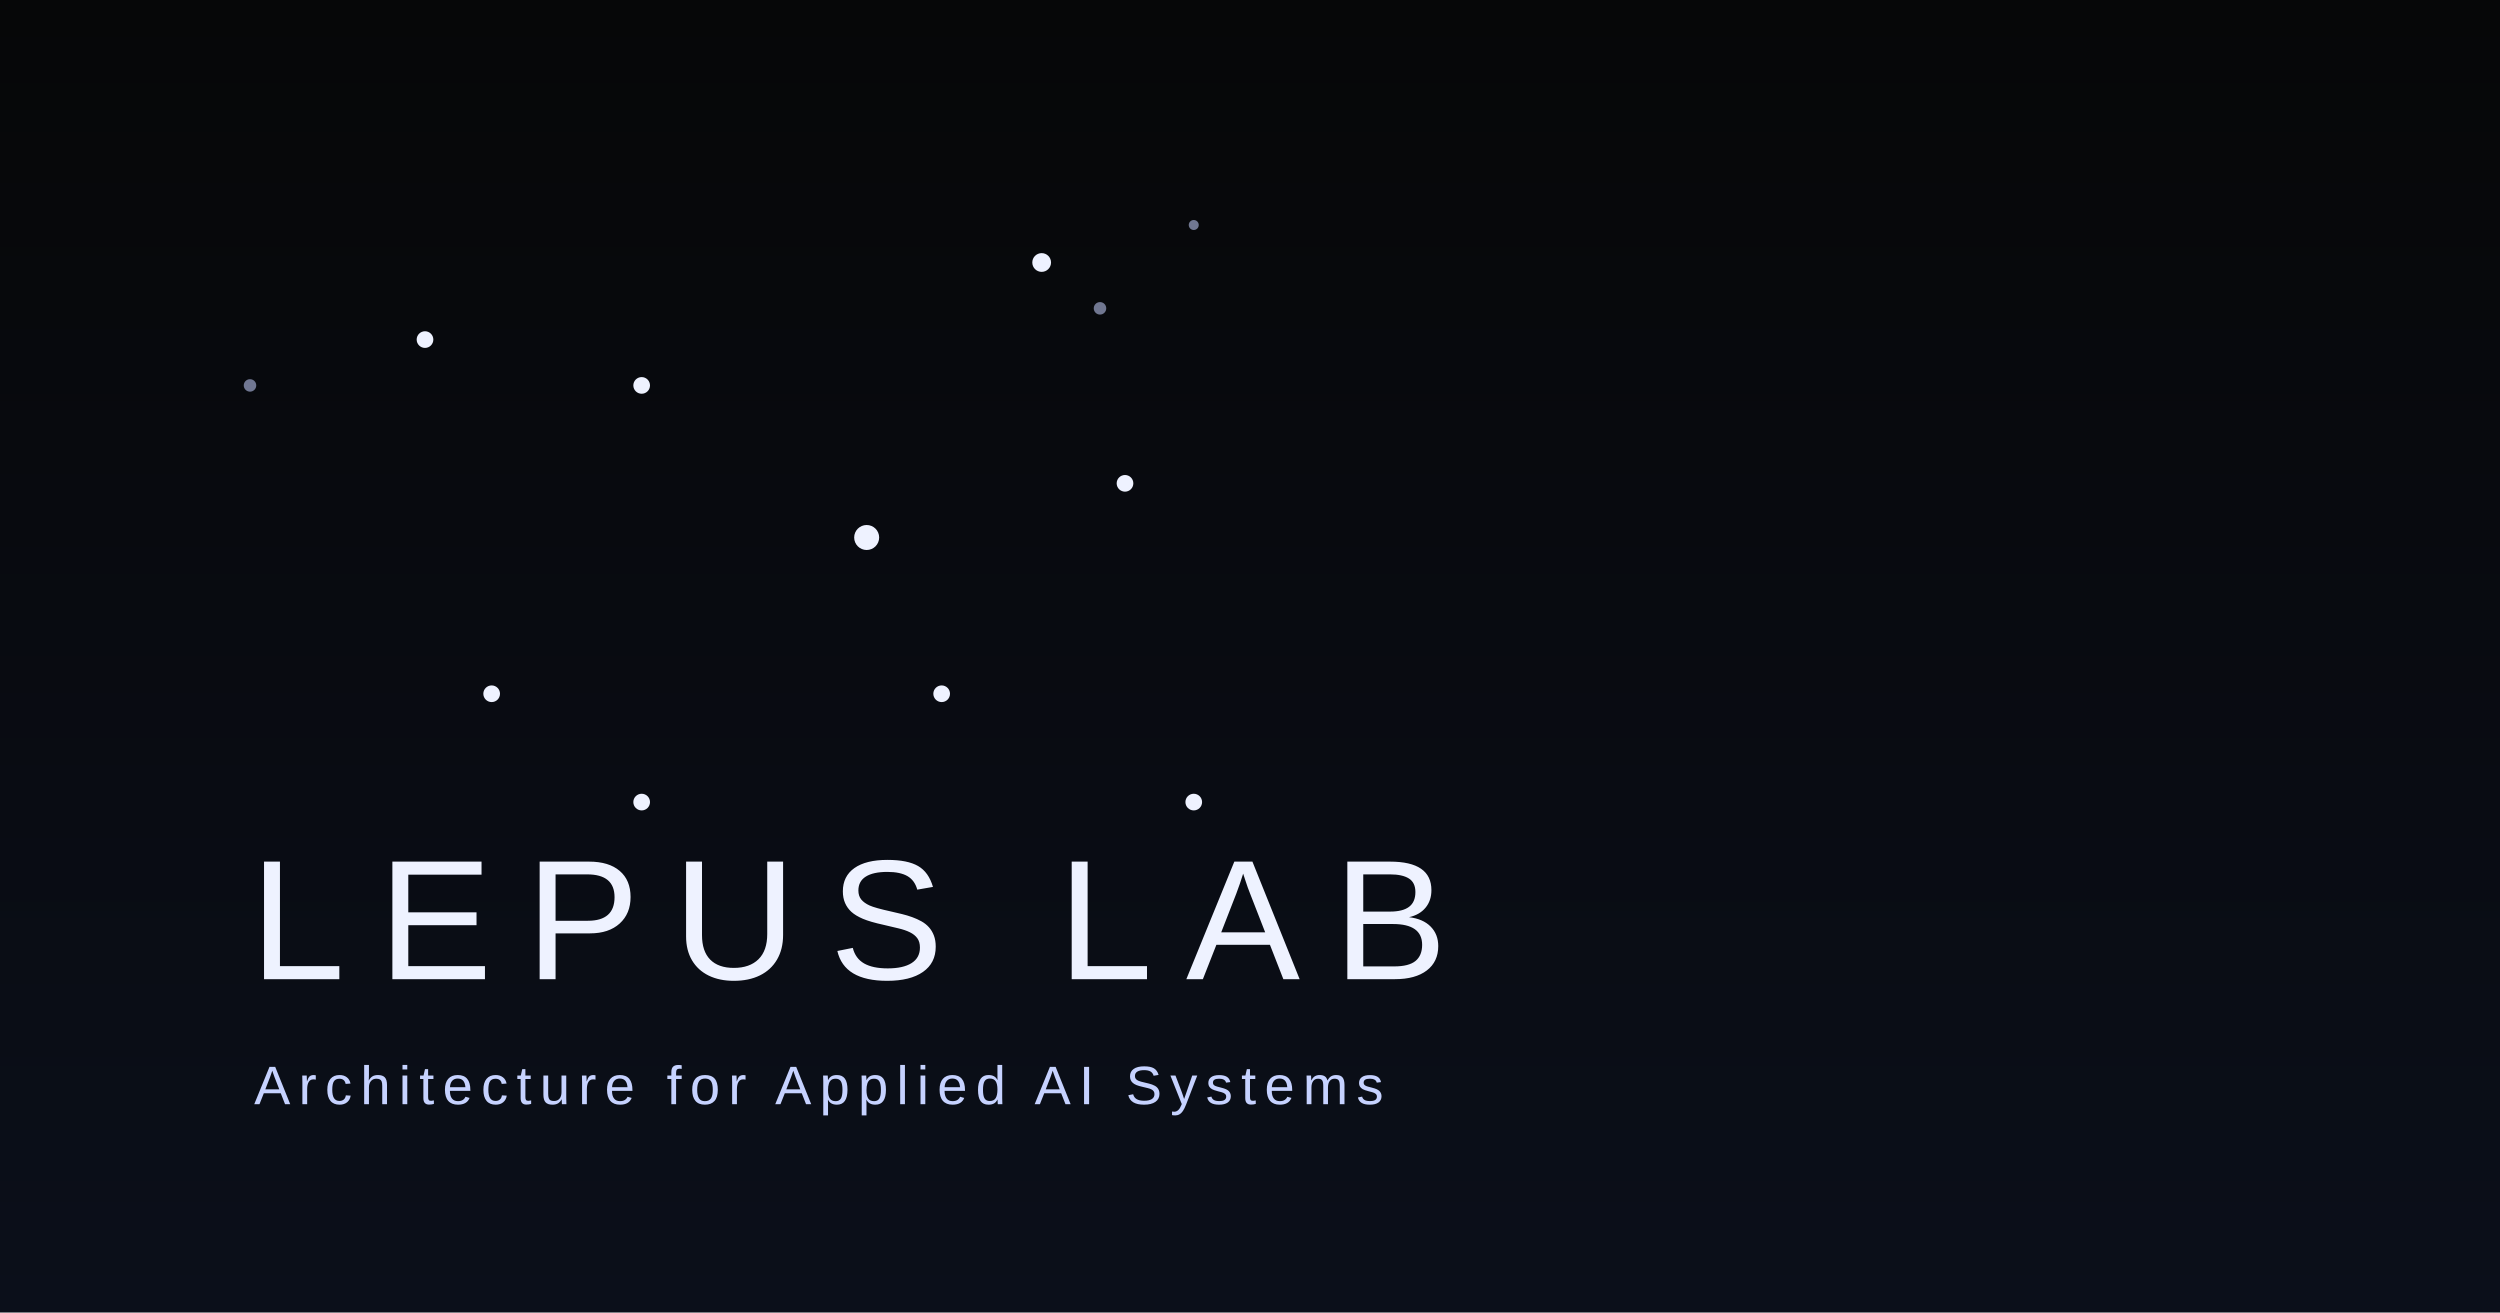
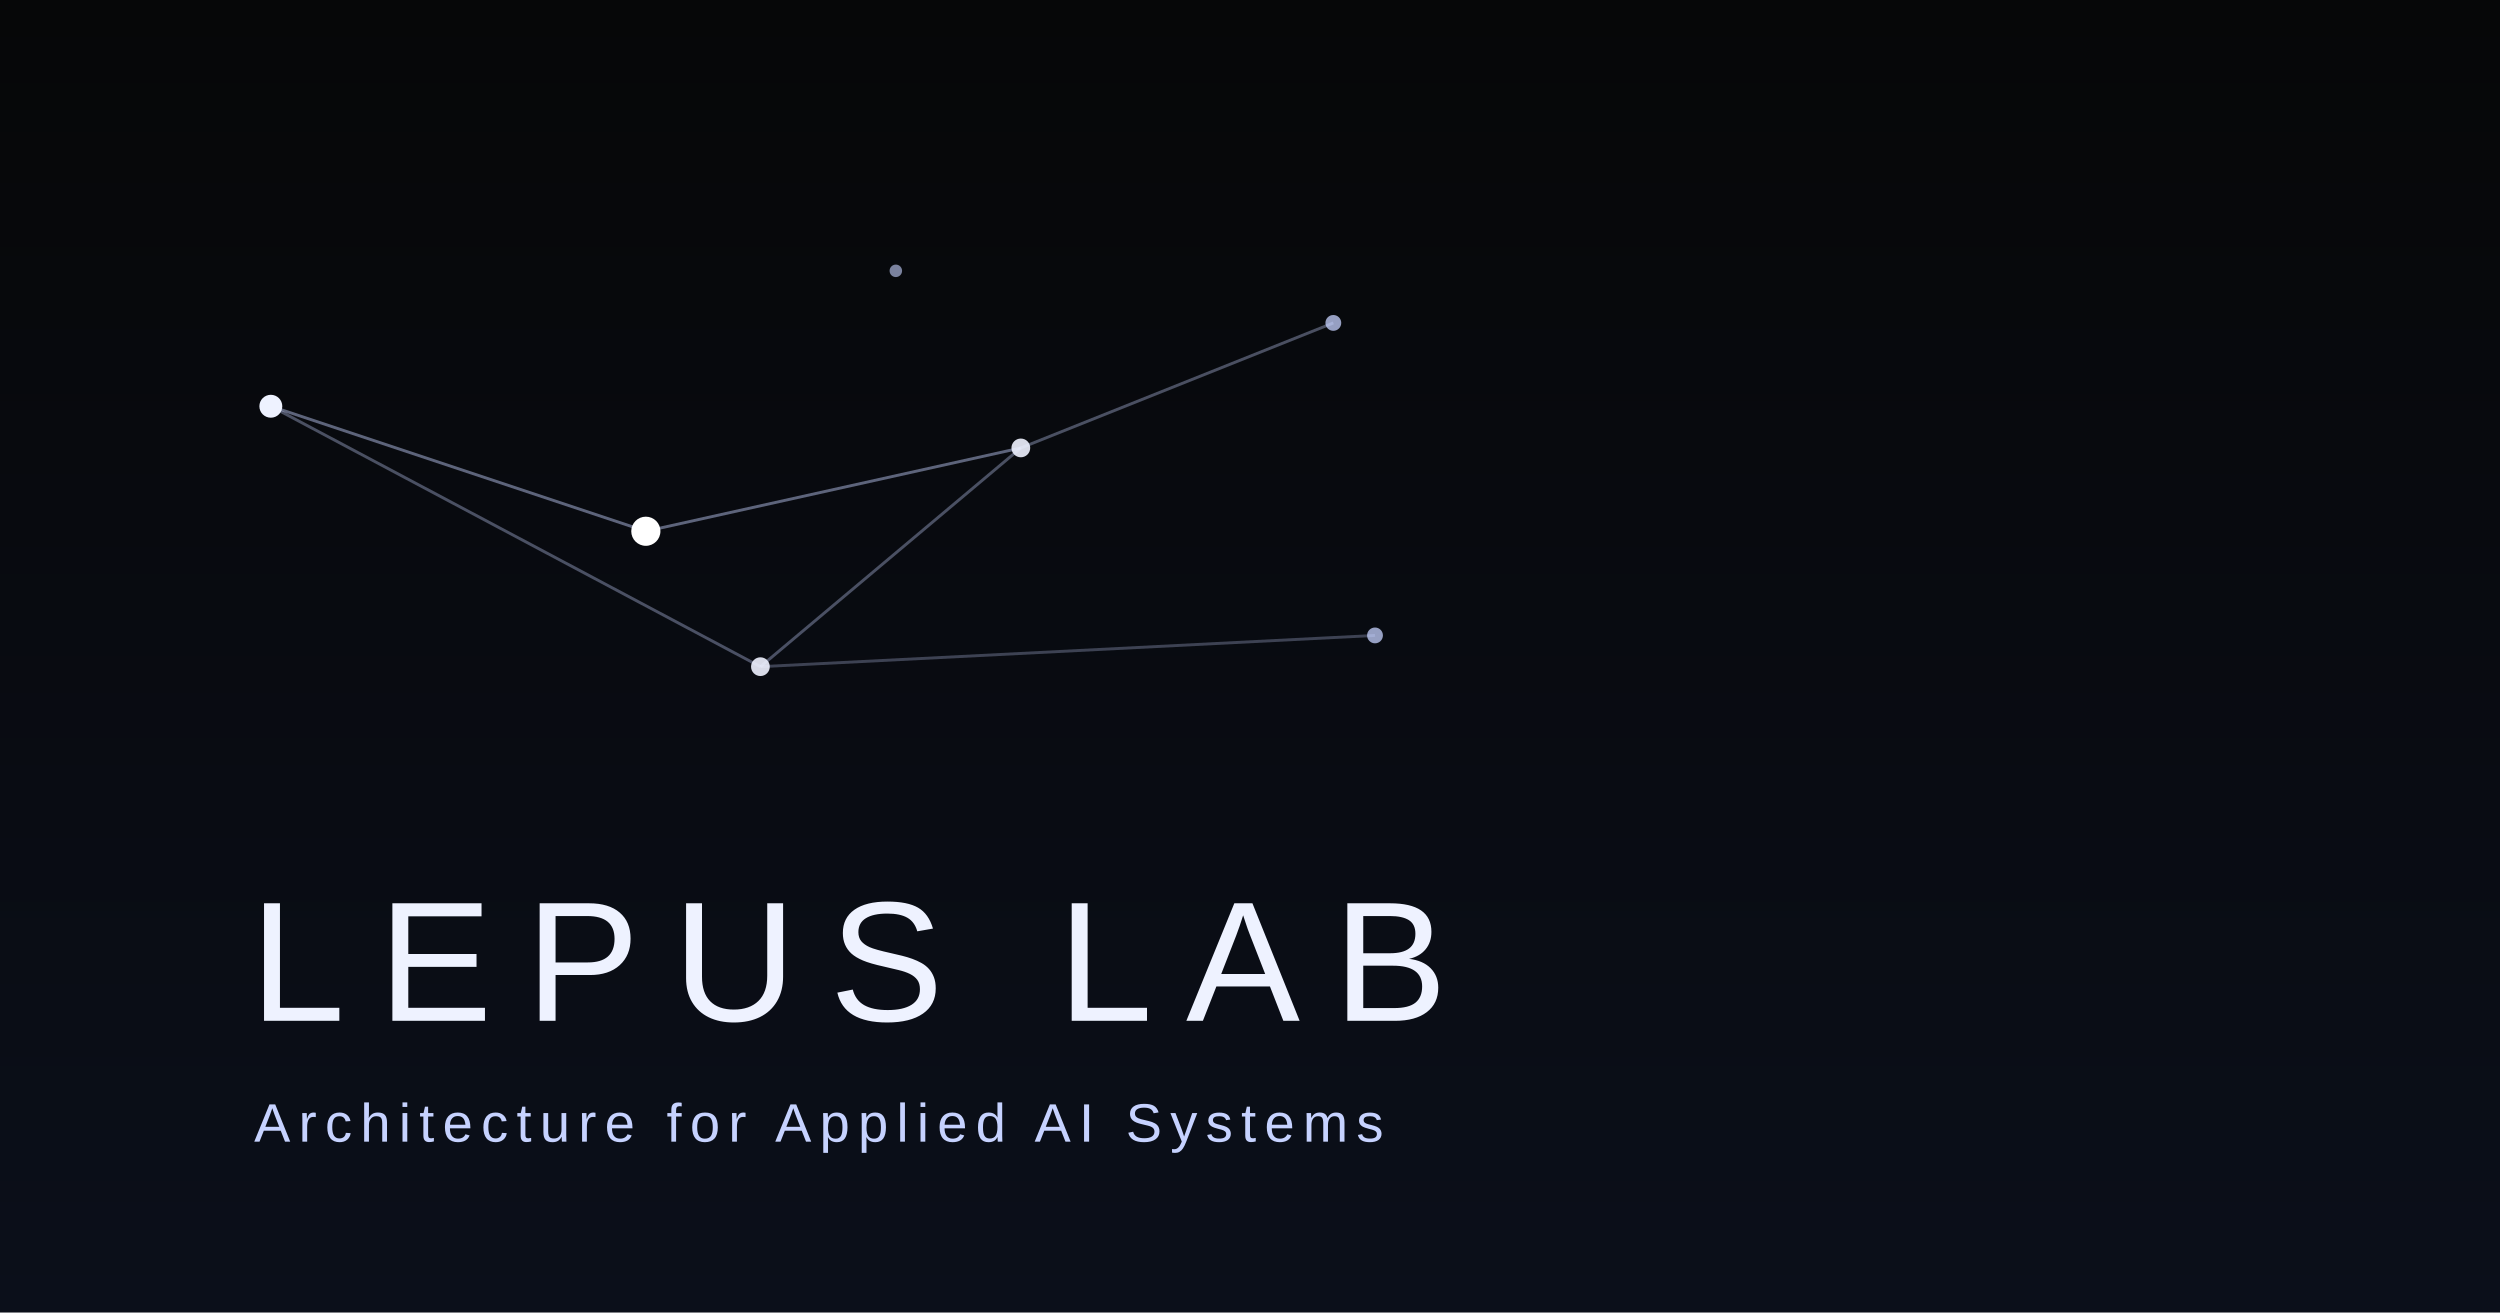
<svg xmlns="http://www.w3.org/2000/svg" width="1200" height="630" viewBox="0 0 1200 630">
  <defs>
    <linearGradient id="g" x1="0" x2="0" y1="0" y2="1">
      <stop offset="0%" stop-color="#060708" />
      <stop offset="100%" stop-color="#0b0f1a" />
    </linearGradient>
  </defs>
  <rect width="1200" height="630" fill="url(#g)" />
-   <circle cx="120" cy="185" r="3" fill="#C6D2FF" opacity=".55" />
-   <circle cx="528" cy="148" r="3" fill="#C6D2FF" opacity=".55" />
-   <circle cx="573" cy="108" r="2.4" fill="#C6D2FF" opacity=".55" />
-   <circle cx="204" cy="163" r="4" fill="#EEF2FF" />
-   <circle cx="308" cy="185" r="4" fill="#EEF2FF" />
-   <circle cx="416" cy="258" r="6" fill="#EEF2FF" />
-   <circle cx="500" cy="126" r="4.5" fill="#EEF2FF" />
-   <circle cx="540" cy="232" r="4" fill="#EEF2FF" />
-   <circle cx="236" cy="333" r="4" fill="#EEF2FF" />
-   <circle cx="308" cy="385" r="4" fill="#EEF2FF" />
-   <circle cx="452" cy="333" r="4" fill="#EEF2FF" />
-   <circle cx="573" cy="385" r="4" fill="#EEF2FF" />
-   <text x="120" y="470" fill="#EEF2FF" font-family="Arial, Helvetica, sans-serif" font-size="82" font-weight="200" letter-spacing="16">LEPUS LAB</text>
-   <text x="122" y="530" fill="#C6D2FF" font-family="Arial, Helvetica, sans-serif" font-size="26" font-weight="300" letter-spacing="4">Architecture for Applied AI Systems</text>
+   <line x1="130" y1="195" x2="310" y2="255" stroke="#C6D2FF" stroke-width="1.4" opacity=".45" />
+   <line x1="310" y1="255" x2="490" y2="215" stroke="#C6D2FF" stroke-width="1.4" opacity=".45" />
+   <line x1="490" y1="215" x2="640" y2="155" stroke="#C6D2FF" stroke-width="1.4" opacity=".35" />
+   <line x1="130" y1="195" x2="365" y2="320" stroke="#C6D2FF" stroke-width="1.4" opacity=".35" />
+   <line x1="365" y1="320" x2="490" y2="215" stroke="#C6D2FF" stroke-width="1.4" opacity=".35" />
+   <line x1="365" y1="320" x2="660" y2="305" stroke="#C6D2FF" stroke-width="1.4" opacity=".28" />
+   <circle cx="130" cy="195" r="5.5" fill="#EEF2FF" />
+   <circle cx="310" cy="255" r="7" fill="#ffffff" />
+   <circle cx="365" cy="320" r="4.5" fill="#EEF2FF" opacity=".9" />
+   <circle cx="490" cy="215" r="4.5" fill="#EEF2FF" opacity=".9" />
+   <circle cx="660" cy="305" r="3.8" fill="#C6D2FF" opacity=".75" />
+   <circle cx="640" cy="155" r="3.8" fill="#C6D2FF" opacity=".75" />
+   <circle cx="430" cy="130" r="3" fill="#C6D2FF" opacity=".6" />
+   <text x="120" y="490" fill="#EEF2FF" font-family="Arial, Helvetica, sans-serif" font-size="82" font-weight="200" letter-spacing="16">LEPUS LAB</text>
+   <text x="122" y="548" fill="#C6D2FF" font-family="Arial, Helvetica, sans-serif" font-size="26" font-weight="300" letter-spacing="4">Architecture for Applied AI Systems</text>
</svg>
